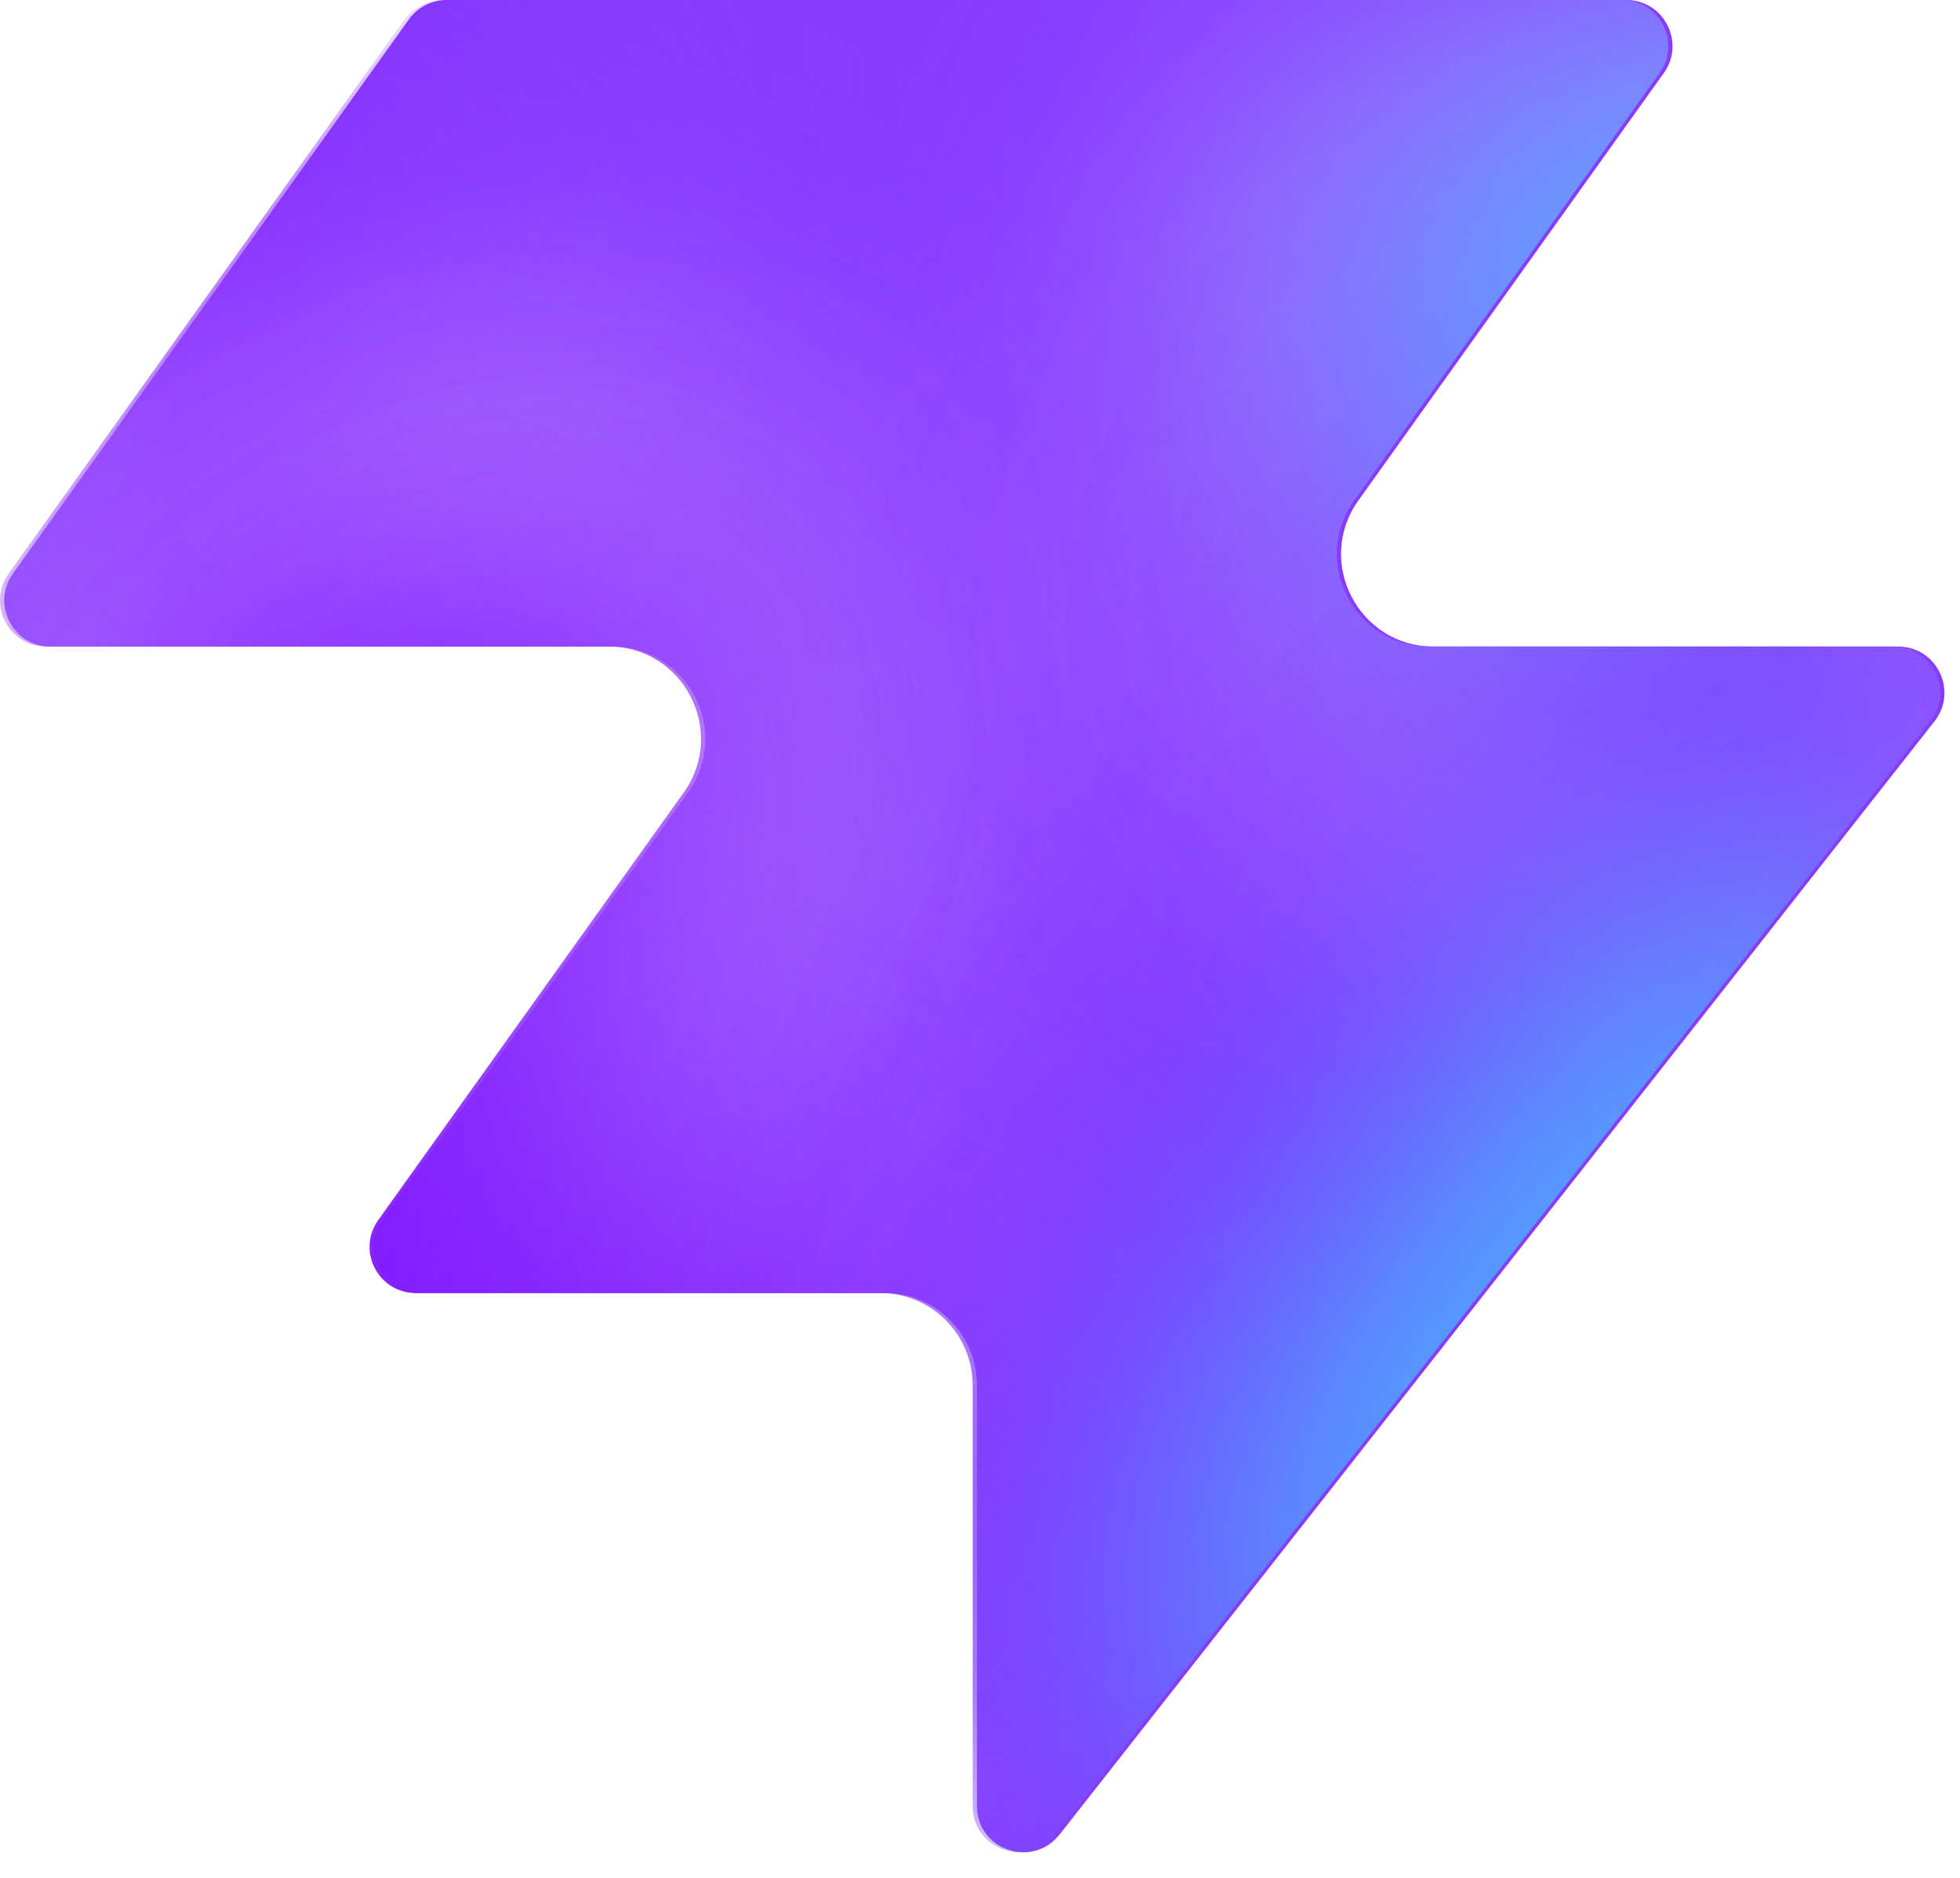
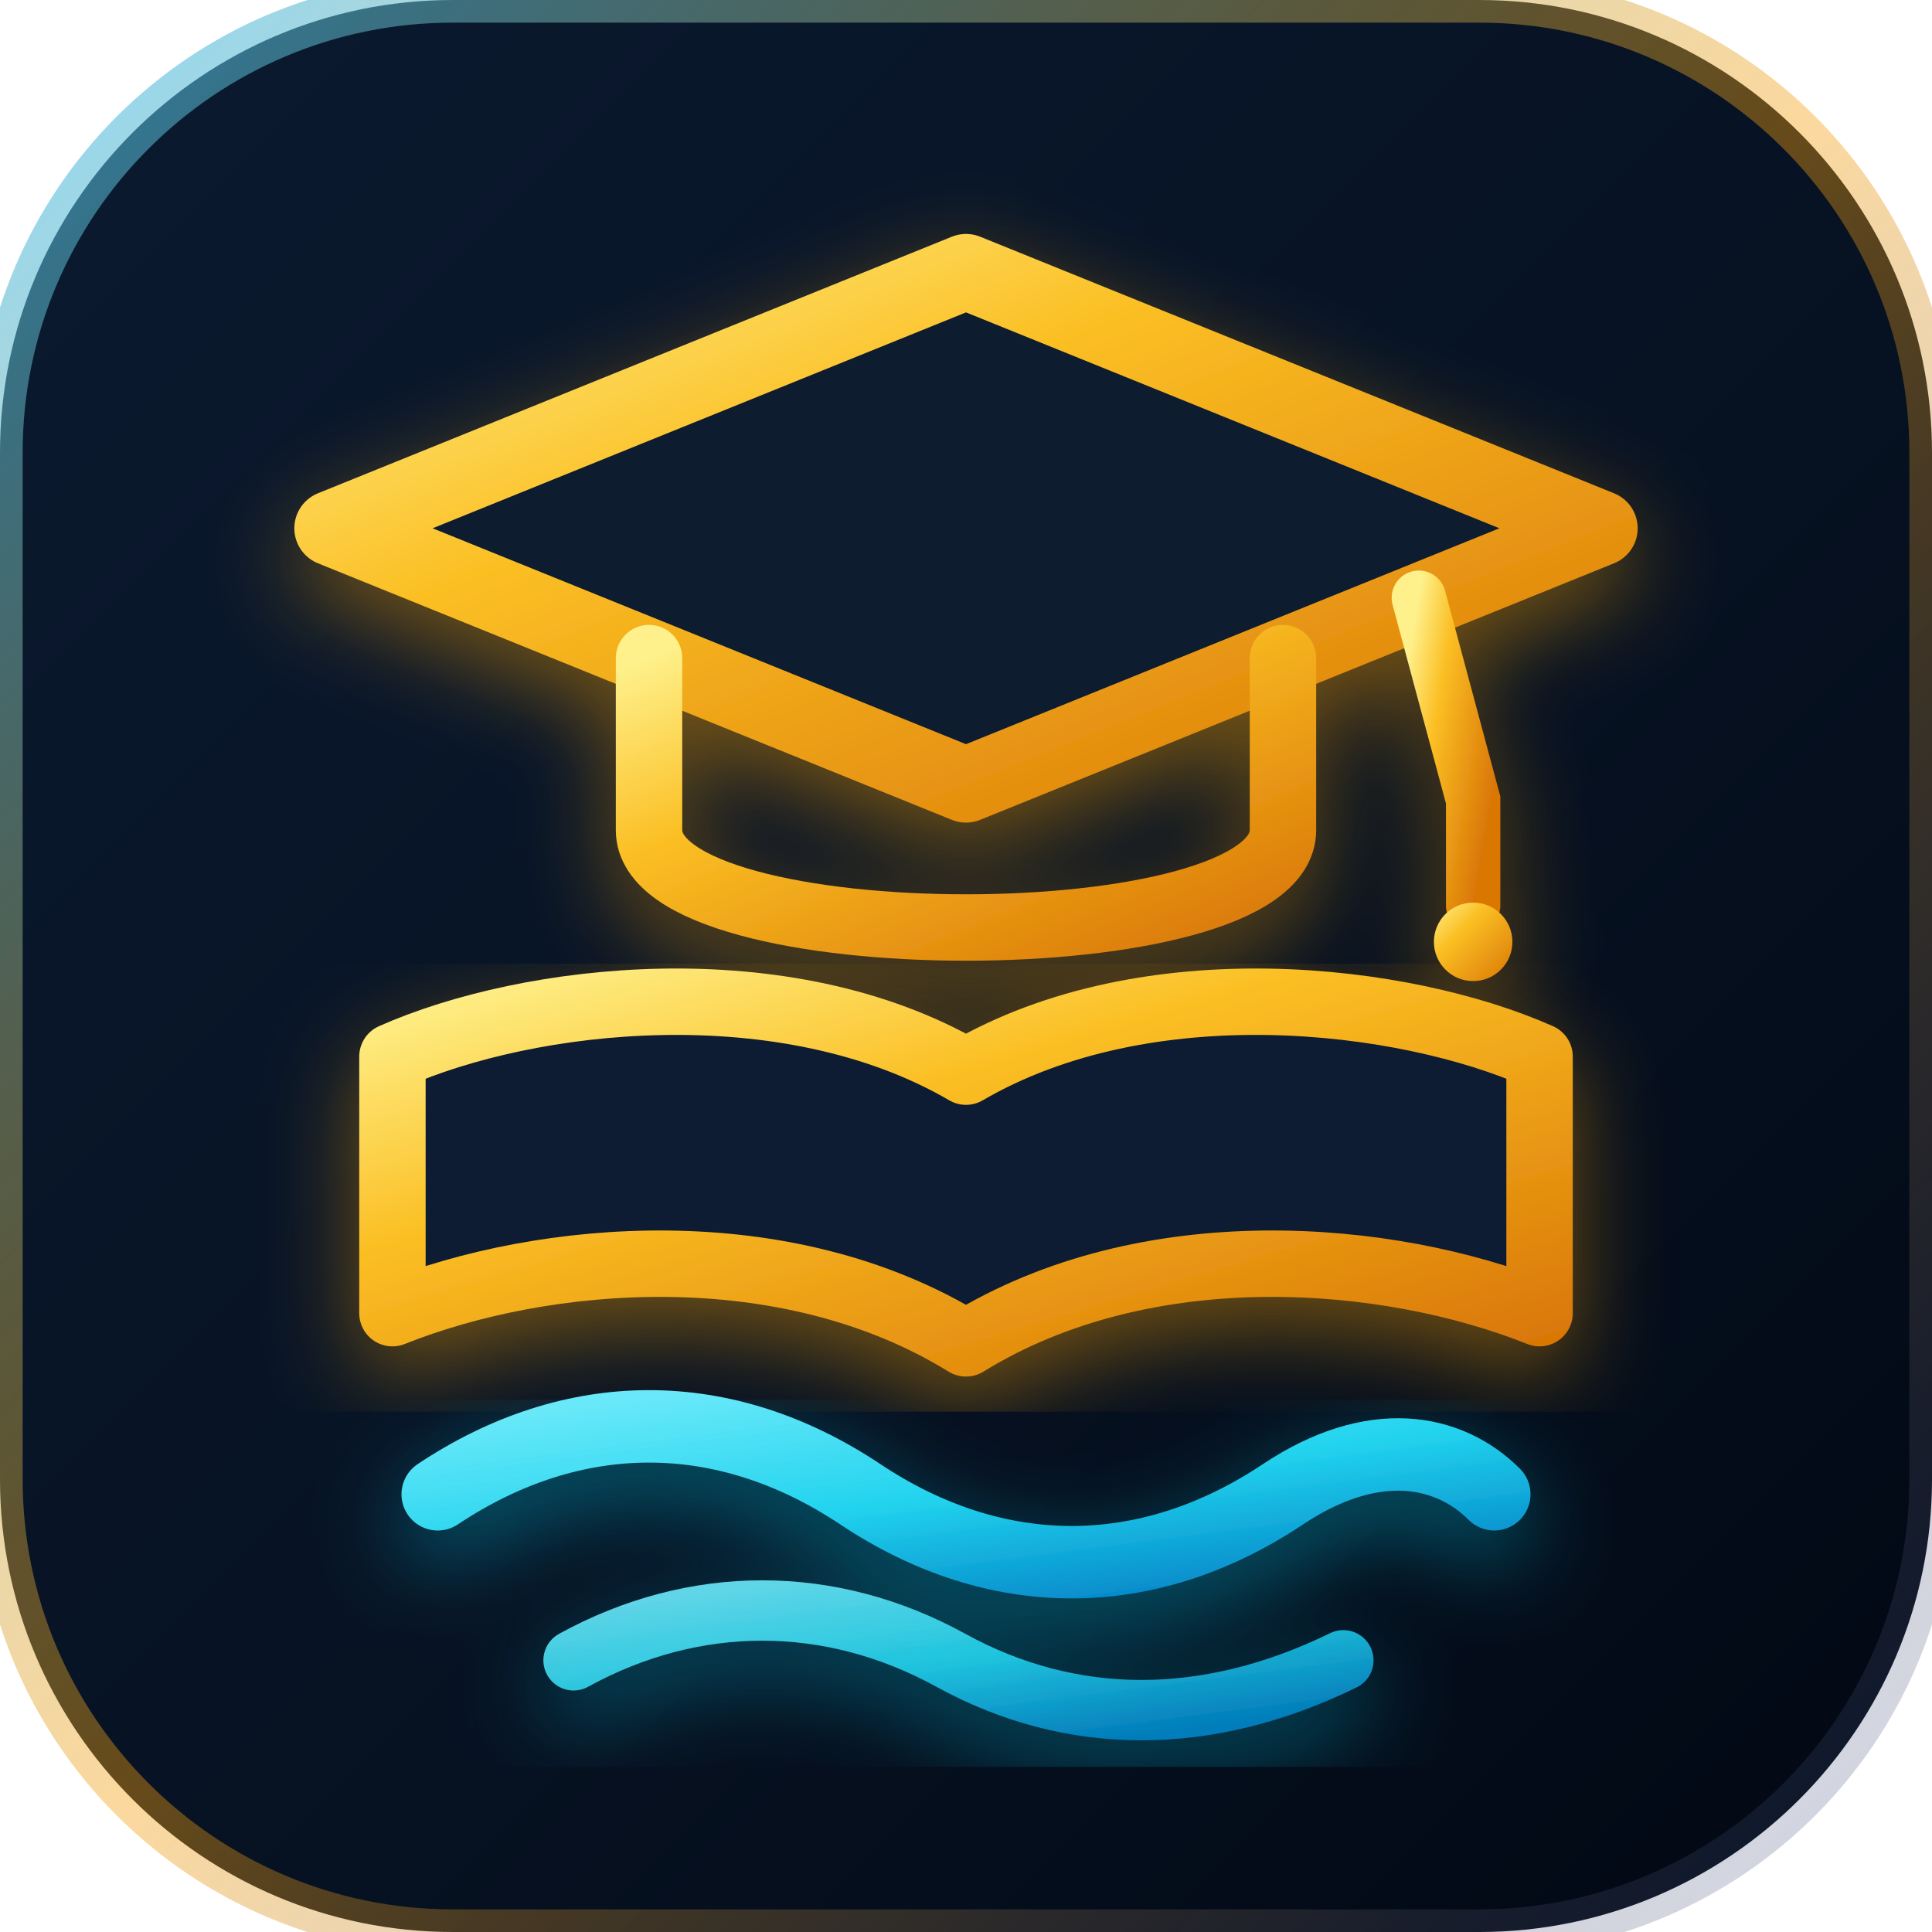
- <svg xmlns="http://www.w3.org/2000/svg" width="48" height="46" fill="none" viewBox="0 0 48 46">
-   <path fill="#863bff" d="M25.946 44.938c-.664.845-2.021.375-2.021-.698V33.937a2.26 2.26 0 0 0-2.262-2.262H10.287c-.92 0-1.456-1.04-.92-1.788l7.48-10.471c1.07-1.497 0-3.578-1.842-3.578H1.237c-.92 0-1.456-1.04-.92-1.788L10.013.474c.214-.297.556-.474.92-.474h28.894c.92 0 1.456 1.04.92 1.788l-7.48 10.471c-1.07 1.498 0 3.579 1.842 3.579h11.377c.943 0 1.473 1.088.89 1.83L25.947 44.94z" style="fill:#863bff;fill:color(display-p3 .525 .23 1);fill-opacity:1" />
-   <mask id="a" width="48" height="46" x="0" y="0" maskUnits="userSpaceOnUse" style="mask-type:alpha">
-     <path fill="#000" d="M25.842 44.938c-.664.844-2.021.375-2.021-.698V33.937a2.26 2.26 0 0 0-2.262-2.262H10.183c-.92 0-1.456-1.04-.92-1.788l7.48-10.471c1.07-1.498 0-3.579-1.842-3.579H1.133c-.92 0-1.456-1.04-.92-1.787L9.91.473c.214-.297.556-.474.92-.474h28.894c.92 0 1.456 1.04.92 1.788l-7.48 10.471c-1.07 1.498 0 3.578 1.842 3.578h11.377c.943 0 1.473 1.088.89 1.832L25.843 44.94z" style="fill:#000;fill-opacity:1" />
-   </mask>
-   <g mask="url(#a)">
-     <g filter="url(#b)">
-       <ellipse cx="5.508" cy="14.704" fill="#ede6ff" rx="5.508" ry="14.704" style="fill:#ede6ff;fill:color(display-p3 .927 .903 1);fill-opacity:1" transform="matrix(.00324 1 1 -.00324 -4.47 31.516)" />
-     </g>
-     <g filter="url(#c)">
-       <ellipse cx="10.399" cy="29.851" fill="#ede6ff" rx="10.399" ry="29.851" style="fill:#ede6ff;fill:color(display-p3 .927 .903 1);fill-opacity:1" transform="matrix(.00324 1 1 -.00324 -39.328 7.883)" />
-     </g>
-     <g filter="url(#d)">
-       <ellipse cx="5.508" cy="30.487" fill="#7e14ff" rx="5.508" ry="30.487" style="fill:#7e14ff;fill:color(display-p3 .492 .077 1);fill-opacity:1" transform="rotate(89.814 -25.913 -14.639)scale(1 -1)" />
-     </g>
-     <g filter="url(#e)">
-       <ellipse cx="5.508" cy="30.599" fill="#7e14ff" rx="5.508" ry="30.599" style="fill:#7e14ff;fill:color(display-p3 .492 .077 1);fill-opacity:1" transform="rotate(89.814 -32.644 -3.334)scale(1 -1)" />
-     </g>
-     <g filter="url(#f)">
-       <ellipse cx="5.508" cy="30.599" fill="#7e14ff" rx="5.508" ry="30.599" style="fill:#7e14ff;fill:color(display-p3 .492 .077 1);fill-opacity:1" transform="matrix(.00324 1 1 -.00324 -34.34 30.47)" />
-     </g>
-     <g filter="url(#g)">
-       <ellipse cx="14.072" cy="22.078" fill="#ede6ff" rx="14.072" ry="22.078" style="fill:#ede6ff;fill:color(display-p3 .927 .903 1);fill-opacity:1" transform="rotate(93.35 24.506 48.493)scale(-1 1)" />
-     </g>
-     <g filter="url(#h)">
-       <ellipse cx="3.47" cy="21.501" fill="#7e14ff" rx="3.47" ry="21.501" style="fill:#7e14ff;fill:color(display-p3 .492 .077 1);fill-opacity:1" transform="rotate(89.009 28.708 47.59)scale(-1 1)" />
-     </g>
-     <g filter="url(#i)">
-       <ellipse cx="3.47" cy="21.501" fill="#7e14ff" rx="3.47" ry="21.501" style="fill:#7e14ff;fill:color(display-p3 .492 .077 1);fill-opacity:1" transform="rotate(89.009 28.708 47.59)scale(-1 1)" />
-     </g>
-     <g filter="url(#j)">
-       <ellipse cx=".387" cy="8.972" fill="#7e14ff" rx="4.407" ry="29.108" style="fill:#7e14ff;fill:color(display-p3 .492 .077 1);fill-opacity:1" transform="rotate(39.51 .387 8.972)" />
-     </g>
-     <g filter="url(#k)">
-       <ellipse cx="47.523" cy="-6.092" fill="#7e14ff" rx="4.407" ry="29.108" style="fill:#7e14ff;fill:color(display-p3 .492 .077 1);fill-opacity:1" transform="rotate(37.892 47.523 -6.092)" />
-     </g>
-     <g filter="url(#l)">
-       <ellipse cx="41.412" cy="6.333" fill="#47bfff" rx="5.971" ry="9.665" style="fill:#47bfff;fill:color(display-p3 .28 .748 1);fill-opacity:1" transform="rotate(37.892 41.412 6.333)" />
-     </g>
-     <g filter="url(#m)">
-       <ellipse cx="-1.879" cy="38.332" fill="#7e14ff" rx="4.407" ry="29.108" style="fill:#7e14ff;fill:color(display-p3 .492 .077 1);fill-opacity:1" transform="rotate(37.892 -1.88 38.332)" />
-     </g>
-     <g filter="url(#n)">
-       <ellipse cx="-1.879" cy="38.332" fill="#7e14ff" rx="4.407" ry="29.108" style="fill:#7e14ff;fill:color(display-p3 .492 .077 1);fill-opacity:1" transform="rotate(37.892 -1.88 38.332)" />
-     </g>
-     <g filter="url(#o)">
-       <ellipse cx="35.651" cy="29.907" fill="#7e14ff" rx="4.407" ry="29.108" style="fill:#7e14ff;fill:color(display-p3 .492 .077 1);fill-opacity:1" transform="rotate(37.892 35.651 29.907)" />
-     </g>
-     <g filter="url(#p)">
-       <ellipse cx="38.418" cy="32.4" fill="#47bfff" rx="5.971" ry="15.297" style="fill:#47bfff;fill:color(display-p3 .28 .748 1);fill-opacity:1" transform="rotate(37.892 38.418 32.4)" />
-     </g>
-   </g>
+ <svg xmlns="http://www.w3.org/2000/svg" viewBox="0 0 64 64" fill="none">
  <defs>
-     <filter id="b" width="60.045" height="41.654" x="-19.77" y="16.149" color-interpolation-filters="sRGB" filterUnits="userSpaceOnUse">
-       <feFlood flood-opacity="0" result="BackgroundImageFix" />
-       <feBlend in="SourceGraphic" in2="BackgroundImageFix" result="shape" />
-       <feGaussianBlur result="effect1_foregroundBlur_2002_17158" stdDeviation="7.659" />
+     <linearGradient id="bgGrad" x1="0%" y1="0%" x2="100%" y2="100%">
+       <stop offset="0%" stop-color="#0B1A30" />
+       <stop offset="50%" stop-color="#071324" />
+       <stop offset="100%" stop-color="#020813" />
+     </linearGradient>
+     <linearGradient id="goldGrad" x1="0%" y1="0%" x2="100%" y2="100%">
+       <stop offset="0%" stop-color="#FEF08A" />
+       <stop offset="35%" stop-color="#FBBF24" />
+       <stop offset="100%" stop-color="#D97706" />
+     </linearGradient>
+     <linearGradient id="cyanGrad" x1="0%" y1="0%" x2="100%" y2="100%">
+       <stop offset="0%" stop-color="#67E8F9" />
+       <stop offset="50%" stop-color="#22D3EE" />
+       <stop offset="100%" stop-color="#0284C7" />
+     </linearGradient>
+     <linearGradient id="borderGrad" x1="0%" y1="0%" x2="100%" y2="100%">
+       <stop offset="0%" stop-color="#38BDF8" stop-opacity="0.6" />
+       <stop offset="50%" stop-color="#F59E0B" stop-opacity="0.4" />
+       <stop offset="100%" stop-color="#1E3A8A" stop-opacity="0.2" />
+     </linearGradient>
+     <filter id="goldGlow" x="-20%" y="-20%" width="140%" height="140%">
+       <feDropShadow dx="0" dy="1" stdDeviation="1.5" flood-color="#F59E0B" flood-opacity="0.45" />
    </filter>
-     <filter id="c" width="90.34" height="51.437" x="-54.613" y="-7.533" color-interpolation-filters="sRGB" filterUnits="userSpaceOnUse">
-       <feFlood flood-opacity="0" result="BackgroundImageFix" />
-       <feBlend in="SourceGraphic" in2="BackgroundImageFix" result="shape" />
-       <feGaussianBlur result="effect1_foregroundBlur_2002_17158" stdDeviation="7.659" />
-     </filter>
-     <filter id="d" width="79.355" height="29.4" x="-49.64" y="2.03" color-interpolation-filters="sRGB" filterUnits="userSpaceOnUse">
-       <feFlood flood-opacity="0" result="BackgroundImageFix" />
-       <feBlend in="SourceGraphic" in2="BackgroundImageFix" result="shape" />
-       <feGaussianBlur result="effect1_foregroundBlur_2002_17158" stdDeviation="4.596" />
-     </filter>
-     <filter id="e" width="79.579" height="29.4" x="-45.045" y="20.029" color-interpolation-filters="sRGB" filterUnits="userSpaceOnUse">
-       <feFlood flood-opacity="0" result="BackgroundImageFix" />
-       <feBlend in="SourceGraphic" in2="BackgroundImageFix" result="shape" />
-       <feGaussianBlur result="effect1_foregroundBlur_2002_17158" stdDeviation="4.596" />
-     </filter>
-     <filter id="f" width="79.579" height="29.4" x="-43.513" y="21.178" color-interpolation-filters="sRGB" filterUnits="userSpaceOnUse">
-       <feFlood flood-opacity="0" result="BackgroundImageFix" />
-       <feBlend in="SourceGraphic" in2="BackgroundImageFix" result="shape" />
-       <feGaussianBlur result="effect1_foregroundBlur_2002_17158" stdDeviation="4.596" />
-     </filter>
-     <filter id="g" width="74.749" height="58.852" x="15.756" y="-17.901" color-interpolation-filters="sRGB" filterUnits="userSpaceOnUse">
-       <feFlood flood-opacity="0" result="BackgroundImageFix" />
-       <feBlend in="SourceGraphic" in2="BackgroundImageFix" result="shape" />
-       <feGaussianBlur result="effect1_foregroundBlur_2002_17158" stdDeviation="7.659" />
-     </filter>
-     <filter id="h" width="61.377" height="25.362" x="23.548" y="2.284" color-interpolation-filters="sRGB" filterUnits="userSpaceOnUse">
-       <feFlood flood-opacity="0" result="BackgroundImageFix" />
-       <feBlend in="SourceGraphic" in2="BackgroundImageFix" result="shape" />
-       <feGaussianBlur result="effect1_foregroundBlur_2002_17158" stdDeviation="4.596" />
-     </filter>
-     <filter id="i" width="61.377" height="25.362" x="23.548" y="2.284" color-interpolation-filters="sRGB" filterUnits="userSpaceOnUse">
-       <feFlood flood-opacity="0" result="BackgroundImageFix" />
-       <feBlend in="SourceGraphic" in2="BackgroundImageFix" result="shape" />
-       <feGaussianBlur result="effect1_foregroundBlur_2002_17158" stdDeviation="4.596" />
-     </filter>
-     <filter id="j" width="56.045" height="63.649" x="-27.636" y="-22.853" color-interpolation-filters="sRGB" filterUnits="userSpaceOnUse">
-       <feFlood flood-opacity="0" result="BackgroundImageFix" />
-       <feBlend in="SourceGraphic" in2="BackgroundImageFix" result="shape" />
-       <feGaussianBlur result="effect1_foregroundBlur_2002_17158" stdDeviation="4.596" />
-     </filter>
-     <filter id="k" width="54.814" height="64.646" x="20.116" y="-38.415" color-interpolation-filters="sRGB" filterUnits="userSpaceOnUse">
-       <feFlood flood-opacity="0" result="BackgroundImageFix" />
-       <feBlend in="SourceGraphic" in2="BackgroundImageFix" result="shape" />
-       <feGaussianBlur result="effect1_foregroundBlur_2002_17158" stdDeviation="4.596" />
-     </filter>
-     <filter id="l" width="33.541" height="35.313" x="24.641" y="-11.323" color-interpolation-filters="sRGB" filterUnits="userSpaceOnUse">
-       <feFlood flood-opacity="0" result="BackgroundImageFix" />
-       <feBlend in="SourceGraphic" in2="BackgroundImageFix" result="shape" />
-       <feGaussianBlur result="effect1_foregroundBlur_2002_17158" stdDeviation="4.596" />
-     </filter>
-     <filter id="m" width="54.814" height="64.646" x="-29.286" y="6.009" color-interpolation-filters="sRGB" filterUnits="userSpaceOnUse">
-       <feFlood flood-opacity="0" result="BackgroundImageFix" />
-       <feBlend in="SourceGraphic" in2="BackgroundImageFix" result="shape" />
-       <feGaussianBlur result="effect1_foregroundBlur_2002_17158" stdDeviation="4.596" />
-     </filter>
-     <filter id="n" width="54.814" height="64.646" x="-29.286" y="6.009" color-interpolation-filters="sRGB" filterUnits="userSpaceOnUse">
-       <feFlood flood-opacity="0" result="BackgroundImageFix" />
-       <feBlend in="SourceGraphic" in2="BackgroundImageFix" result="shape" />
-       <feGaussianBlur result="effect1_foregroundBlur_2002_17158" stdDeviation="4.596" />
-     </filter>
-     <filter id="o" width="54.814" height="64.646" x="8.244" y="-2.416" color-interpolation-filters="sRGB" filterUnits="userSpaceOnUse">
-       <feFlood flood-opacity="0" result="BackgroundImageFix" />
-       <feBlend in="SourceGraphic" in2="BackgroundImageFix" result="shape" />
-       <feGaussianBlur result="effect1_foregroundBlur_2002_17158" stdDeviation="4.596" />
-     </filter>
-     <filter id="p" width="39.409" height="43.623" x="18.713" y="10.588" color-interpolation-filters="sRGB" filterUnits="userSpaceOnUse">
-       <feFlood flood-opacity="0" result="BackgroundImageFix" />
-       <feBlend in="SourceGraphic" in2="BackgroundImageFix" result="shape" />
-       <feGaussianBlur result="effect1_foregroundBlur_2002_17158" stdDeviation="4.596" />
+     <filter id="cyanGlow" x="-20%" y="-20%" width="140%" height="140%">
+       <feDropShadow dx="0" dy="1" stdDeviation="1.5" flood-color="#06B6D4" flood-opacity="0.5" />
    </filter>
  </defs>
+   <rect width="64" height="64" rx="15" fill="url(#bgGrad)" />
+   <rect width="64" height="64" rx="15" fill="none" stroke="url(#borderGrad)" stroke-width="1.5" />
+   <g filter="url(#goldGlow)">
+     <polygon points="32,9 53,17.5 32,26 11,17.5" fill="#0A1A2F" stroke="url(#goldGrad)" stroke-width="2.5" stroke-linejoin="round" />
+     <path d="M 21.5 21.8 L 21.5 27.5 C 21.5 31.8 42.5 31.8 42.5 27.5 L 42.5 21.8" fill="none" stroke="url(#goldGrad)" stroke-width="2.2" stroke-linecap="round" />
+     <path d="M 47 19.8 L 48.8 26.5 L 48.8 30" fill="none" stroke="url(#goldGrad)" stroke-width="1.8" stroke-linecap="round" />
+     <circle cx="48.8" cy="31.2" r="1.3" fill="url(#goldGrad)" />
+   </g>
+   <g filter="url(#goldGlow)">
+     <path d="M 32 35.5 C 26 32 17.5 33 13 35 L 13 43.5 C 18 41.5 26 40.8 32 44.5 C 38 40.8 46 41.5 51 43.5 L 51 35 C 46.5 33 38 32 32 35.5 Z" fill="#0B1A30" stroke="url(#goldGrad)" stroke-width="2.2" stroke-linejoin="round" />
+     <line x1="32" y1="35.5" x2="32" y2="44.5" stroke="url(#goldGrad)" stroke-width="2" stroke-linecap="round" />
+   </g>
+   <g filter="url(#cyanGlow)">
+     <path d="M 14.5 49.5 C 19 46.5 24 46.5 28.5 49.5 C 33 52.5 38 52.5 42.5 49.5 C 45.5 47.5 48 48 49.5 49.5" fill="none" stroke="url(#cyanGrad)" stroke-width="2.4" stroke-linecap="round" />
+     <path d="M 19 55 C 23 52.8 27.5 52.8 31.5 55 C 35.5 57.2 40 57.2 44.5 55" fill="none" stroke="url(#cyanGrad)" stroke-width="2" stroke-linecap="round" opacity="0.9" />
+   </g>
</svg>
